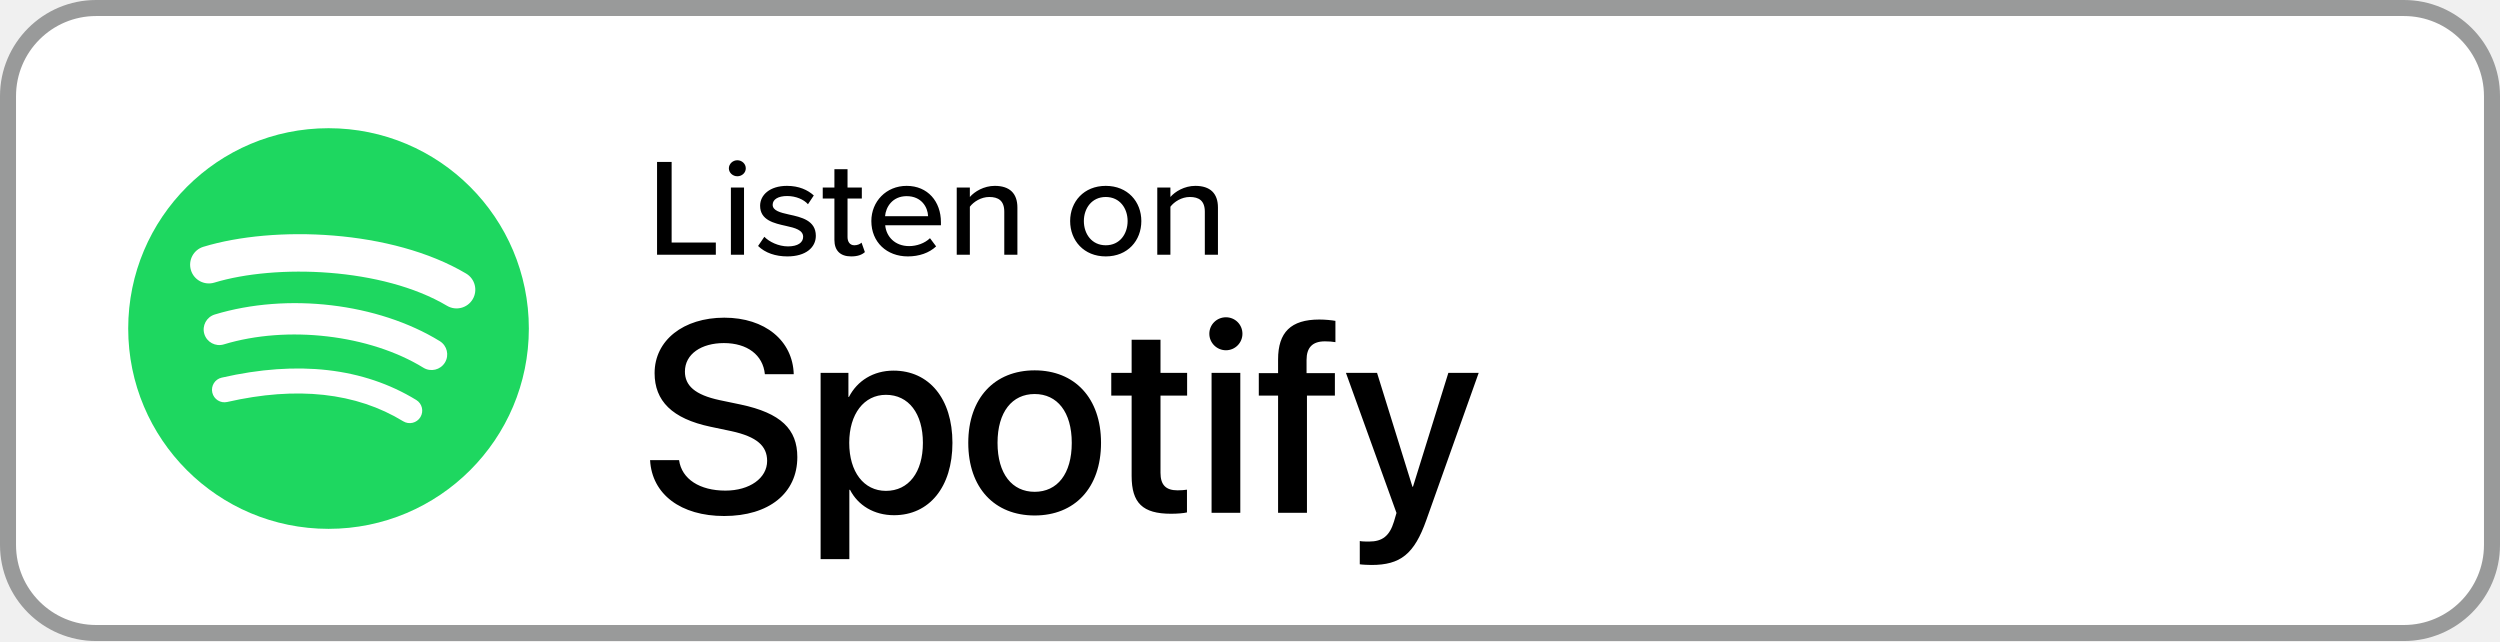
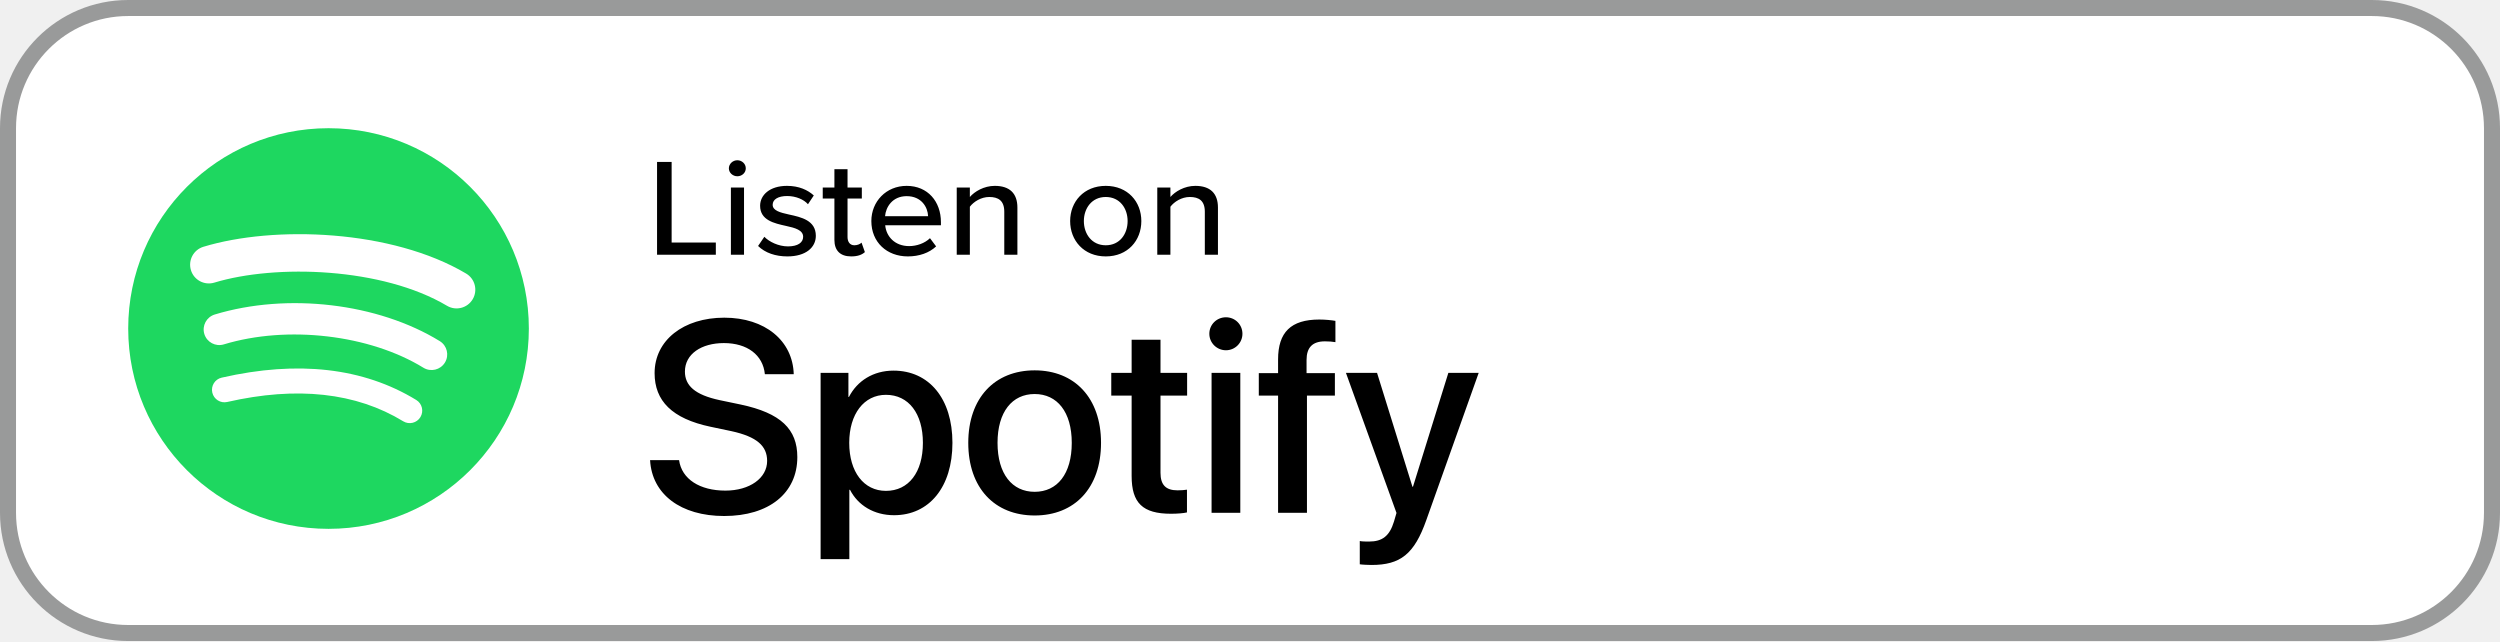
<svg xmlns="http://www.w3.org/2000/svg" width="156" height="40" viewBox="0 0 156 40" fill="none">
-   <g clip-path="url(#clip0_2640_331)">
-     <rect x="0.5" y="0.5" width="155" height="39" rx="5.5" fill="white" stroke="#999A9A" />
-     <path d="M41 15.896V10.104H41.91V15.132H44.668V15.896H41ZM46.009 10.999C45.727 10.999 45.481 10.781 45.481 10.504C45.481 10.226 45.727 10 46.009 10C46.3 10 46.537 10.226 46.537 10.504C46.537 10.781 46.3 10.999 46.009 10.999ZM45.608 15.896V11.702H46.427V15.896H45.608ZM47.304 15.349L47.695 14.776C47.996 15.088 48.578 15.375 49.17 15.375C49.789 15.375 50.116 15.132 50.116 14.776C50.116 14.359 49.616 14.22 49.051 14.098C48.305 13.933 47.431 13.742 47.431 12.839C47.431 12.171 48.032 11.598 49.106 11.598C49.862 11.598 50.408 11.858 50.781 12.197L50.417 12.744C50.162 12.449 49.67 12.232 49.115 12.232C48.56 12.232 48.214 12.44 48.214 12.779C48.214 13.143 48.687 13.265 49.233 13.386C49.998 13.551 50.908 13.751 50.908 14.715C50.908 15.436 50.289 16 49.133 16C48.396 16 47.75 15.783 47.304 15.349ZM53.114 16C52.422 16 52.067 15.627 52.067 14.967V12.388H51.339V11.702H52.067V10.556H52.886V11.702H53.778V12.388H52.886V14.793C52.886 15.088 53.032 15.305 53.314 15.305C53.505 15.305 53.678 15.227 53.76 15.14L53.969 15.731C53.796 15.887 53.541 16 53.114 16ZM54.372 13.794C54.372 12.579 55.292 11.598 56.575 11.598C57.895 11.598 58.714 12.579 58.714 13.864V14.055H55.237C55.301 14.767 55.847 15.357 56.73 15.357C57.194 15.357 57.704 15.184 58.031 14.863L58.414 15.375C57.977 15.783 57.358 16 56.648 16C55.337 16 54.372 15.114 54.372 13.794ZM56.575 12.24C55.692 12.24 55.273 12.918 55.228 13.491H57.913C57.895 12.935 57.503 12.24 56.575 12.24ZM62.667 15.896V13.213C62.667 12.518 62.294 12.292 61.729 12.292C61.22 12.292 60.755 12.588 60.519 12.9V15.896H59.7V11.702H60.519V12.292C60.81 11.954 61.393 11.598 62.075 11.598C63.004 11.598 63.486 12.067 63.486 12.952V15.896H62.667ZM68.998 16C67.633 16 66.777 15.01 66.777 13.794C66.777 12.588 67.633 11.598 68.998 11.598C70.372 11.598 71.219 12.588 71.219 13.794C71.219 15.01 70.372 16 68.998 16ZM68.998 15.305C69.881 15.305 70.363 14.593 70.363 13.794C70.363 13.004 69.881 12.292 68.998 12.292C68.124 12.292 67.633 13.004 67.633 13.794C67.633 14.593 68.124 15.305 68.998 15.305ZM75.181 15.896V13.213C75.181 12.518 74.808 12.292 74.243 12.292C73.734 12.292 73.269 12.588 73.033 12.9V15.896H72.214V11.702H73.033V12.292C73.324 11.954 73.907 11.598 74.589 11.598C75.518 11.598 76 12.067 76 12.952V15.896H75.181Z" fill="black" />
-     <path fill-rule="evenodd" clip-rule="evenodd" d="M27.894 19.081C23.865 16.689 17.219 16.469 13.372 17.636C12.754 17.823 12.101 17.475 11.914 16.857C11.727 16.239 12.075 15.586 12.693 15.399C17.109 14.058 24.449 14.317 29.088 17.071C29.643 17.401 29.825 18.118 29.496 18.673C29.167 19.228 28.448 19.411 27.894 19.081ZM27.762 22.626C27.48 23.084 26.88 23.228 26.422 22.947C23.062 20.882 17.94 20.284 13.966 21.49C13.45 21.646 12.906 21.355 12.75 20.841C12.594 20.325 12.885 19.782 13.4 19.625C17.939 18.248 23.583 18.915 27.442 21.286C27.9 21.568 28.044 22.168 27.762 22.626ZM26.233 26.029C26.008 26.398 25.528 26.513 25.161 26.289C22.226 24.495 18.531 24.09 14.18 25.083C13.761 25.18 13.343 24.917 13.247 24.497C13.151 24.078 13.413 23.66 13.833 23.565C18.595 22.476 22.679 22.945 25.974 24.958C26.342 25.182 26.457 25.662 26.233 26.029ZM20.5 8C13.597 8 8 13.596 8 20.5C8 27.404 13.597 33 20.5 33C27.404 33 33 27.404 33 20.5C33 13.596 27.404 8 20.5 8Z" fill="#1ED760" />
-     <path d="M45.188 32.199C47.977 32.199 49.753 30.78 49.753 28.522C49.753 26.779 48.724 25.774 46.218 25.243L44.907 24.969C43.355 24.637 42.739 24.056 42.739 23.185C42.739 22.089 43.769 21.408 45.171 21.408C46.624 21.408 47.612 22.147 47.728 23.351H49.529C49.471 21.259 47.736 19.823 45.197 19.823C42.648 19.823 40.847 21.234 40.847 23.284C40.847 25.011 41.934 26.123 44.334 26.629L45.636 26.903C47.238 27.252 47.869 27.833 47.869 28.763C47.869 29.834 46.782 30.614 45.264 30.614C43.669 30.614 42.541 29.9 42.374 28.713H40.565C40.681 30.846 42.482 32.199 45.188 32.199ZM52.999 34.889V30.564H53.041C53.539 31.535 54.535 32.149 55.788 32.149C57.98 32.149 59.432 30.398 59.432 27.634C59.432 24.87 57.971 23.127 55.755 23.127C54.493 23.127 53.489 23.766 52.974 24.77H52.941V23.268H51.206V34.889H52.999ZM55.282 30.63C53.904 30.63 52.992 29.452 52.992 27.634C52.992 25.832 53.913 24.637 55.282 24.637C56.702 24.637 57.589 25.808 57.589 27.634C57.589 29.468 56.702 30.63 55.282 30.63ZM64.562 32.166C67.061 32.166 68.704 30.448 68.704 27.634C68.704 24.828 67.052 23.11 64.562 23.11C62.072 23.11 60.42 24.828 60.42 27.634C60.42 30.448 62.063 32.166 64.562 32.166ZM64.562 30.689C63.16 30.689 62.246 29.576 62.246 27.634C62.246 25.7 63.16 24.587 64.562 24.587C65.966 24.587 66.878 25.7 66.878 27.634C66.878 29.576 65.974 30.689 64.562 30.689ZM73.07 32.058C73.469 32.058 73.868 32.025 74.067 31.975V30.556C73.951 30.581 73.66 30.597 73.477 30.597C72.747 30.597 72.415 30.257 72.415 29.502V24.687H74.076V23.268H72.415V21.201H70.614V23.268H69.343V24.687H70.614V29.701C70.614 31.386 71.302 32.058 73.07 32.058ZM76.499 21.856C77.072 21.856 77.528 21.392 77.528 20.827C77.528 20.254 77.072 19.798 76.499 19.798C75.927 19.798 75.462 20.254 75.462 20.827C75.462 21.392 75.927 21.856 76.499 21.856ZM77.395 32V23.268H75.602V32H77.395ZM81.554 32V24.687H83.297V23.284H81.529V22.462C81.529 21.69 81.894 21.3 82.674 21.3C82.915 21.3 83.156 21.317 83.33 21.35V20.022C83.098 19.98 82.691 19.939 82.326 19.939C80.549 19.939 79.752 20.736 79.752 22.429V23.284H78.549V24.687H79.752V32H81.554ZM85.58 35.254C87.389 35.254 88.252 34.573 89.001 32.456L92.27 23.268H90.377L88.169 30.373H88.136L85.928 23.268H83.987L87.141 32.008C87.141 32.017 86.983 32.531 86.983 32.548C86.709 33.444 86.26 33.793 85.43 33.793C85.281 33.793 84.983 33.793 84.85 33.76V35.212C84.983 35.237 85.43 35.254 85.58 35.254Z" fill="black" />
-   </g>
-   <defs>
-     <clipPath id="clip0_2640_331">
-       <rect width="156" height="40" fill="white" />
-     </clipPath>
-   </defs>
+   <rect x="0.5" y="0.5" width="155" height="39" rx="7.5" fill="white" />
+   <rect x="0.5" y="0.5" width="155" height="39" rx="7.5" stroke="#999A9A" />
+   <path d="M41 15.896V10.104H41.91V15.132H44.668V15.896H41ZM46.009 10.999C45.727 10.999 45.481 10.781 45.481 10.504C45.481 10.226 45.727 10 46.009 10C46.3 10 46.537 10.226 46.537 10.504C46.537 10.781 46.3 10.999 46.009 10.999ZM45.608 15.896V11.702H46.427V15.896H45.608ZM47.304 15.349L47.695 14.776C47.996 15.088 48.578 15.375 49.17 15.375C49.789 15.375 50.116 15.132 50.116 14.776C50.116 14.359 49.616 14.22 49.051 14.098C48.305 13.933 47.431 13.742 47.431 12.839C47.431 12.171 48.032 11.598 49.106 11.598C49.862 11.598 50.408 11.858 50.781 12.197L50.417 12.744C50.162 12.449 49.67 12.232 49.115 12.232C48.56 12.232 48.214 12.44 48.214 12.779C48.214 13.143 48.687 13.265 49.233 13.386C49.998 13.551 50.908 13.751 50.908 14.715C50.908 15.436 50.289 16 49.133 16C48.396 16 47.75 15.783 47.304 15.349ZM53.114 16C52.422 16 52.067 15.627 52.067 14.967V12.388H51.339V11.702H52.067V10.556H52.886V11.702H53.778V12.388H52.886V14.793C52.886 15.088 53.032 15.305 53.314 15.305C53.505 15.305 53.678 15.227 53.76 15.14L53.969 15.731C53.796 15.887 53.541 16 53.114 16ZM54.372 13.794C54.372 12.579 55.292 11.598 56.575 11.598C57.895 11.598 58.714 12.579 58.714 13.864V14.055H55.237C55.301 14.767 55.847 15.357 56.73 15.357C57.194 15.357 57.704 15.184 58.031 14.863L58.414 15.375C57.977 15.783 57.358 16 56.648 16C55.337 16 54.372 15.114 54.372 13.794ZM56.575 12.24C55.692 12.24 55.273 12.918 55.228 13.491H57.913C57.895 12.935 57.503 12.24 56.575 12.24ZM62.667 15.896V13.213C62.667 12.518 62.294 12.292 61.729 12.292C61.22 12.292 60.755 12.588 60.519 12.9V15.896H59.7V11.702H60.519V12.292C60.81 11.954 61.393 11.598 62.075 11.598C63.004 11.598 63.486 12.067 63.486 12.952V15.896H62.667ZM68.998 16C67.633 16 66.777 15.01 66.777 13.794C66.777 12.588 67.633 11.598 68.998 11.598C70.372 11.598 71.219 12.588 71.219 13.794C71.219 15.01 70.372 16 68.998 16ZM68.998 15.305C69.881 15.305 70.363 14.593 70.363 13.794C70.363 13.004 69.881 12.292 68.998 12.292C68.124 12.292 67.633 13.004 67.633 13.794C67.633 14.593 68.124 15.305 68.998 15.305ZM75.181 15.896V13.213C75.181 12.518 74.808 12.292 74.243 12.292C73.734 12.292 73.269 12.588 73.033 12.9V15.896H72.214V11.702H73.033V12.292C73.324 11.954 73.907 11.598 74.589 11.598C75.518 11.598 76 12.067 76 12.952V15.896H75.181Z" fill="black" />
+   <path fill-rule="evenodd" clip-rule="evenodd" d="M27.894 19.081C23.865 16.689 17.219 16.469 13.372 17.636C12.754 17.823 12.101 17.475 11.914 16.857C11.727 16.239 12.075 15.586 12.693 15.399C17.109 14.058 24.449 14.317 29.088 17.071C29.643 17.401 29.825 18.118 29.496 18.673C29.167 19.228 28.448 19.411 27.894 19.081ZM27.762 22.626C27.48 23.084 26.88 23.228 26.422 22.947C23.062 20.882 17.94 20.284 13.966 21.49C13.45 21.646 12.906 21.355 12.75 20.841C12.594 20.325 12.885 19.782 13.4 19.625C17.939 18.248 23.583 18.915 27.442 21.286C27.9 21.568 28.044 22.168 27.762 22.626ZM26.233 26.029C26.008 26.398 25.528 26.513 25.161 26.289C22.226 24.495 18.531 24.09 14.18 25.083C13.761 25.18 13.343 24.917 13.247 24.497C13.151 24.078 13.413 23.66 13.833 23.565C18.595 22.476 22.679 22.945 25.974 24.958C26.342 25.182 26.457 25.662 26.233 26.029ZM20.5 8C13.597 8 8 13.596 8 20.5C8 27.404 13.597 33 20.5 33C27.404 33 33 27.404 33 20.5C33 13.596 27.404 8 20.5 8Z" fill="#1ED760" />
+   <path d="M45.188 32.199C47.977 32.199 49.753 30.78 49.753 28.522C49.753 26.779 48.724 25.774 46.218 25.243L44.907 24.969C43.355 24.637 42.739 24.056 42.739 23.185C42.739 22.089 43.769 21.408 45.171 21.408C46.624 21.408 47.612 22.147 47.728 23.351H49.529C49.471 21.259 47.736 19.823 45.197 19.823C42.648 19.823 40.847 21.234 40.847 23.284C40.847 25.011 41.934 26.123 44.334 26.629L45.636 26.903C47.238 27.252 47.869 27.833 47.869 28.763C47.869 29.834 46.782 30.614 45.264 30.614C43.669 30.614 42.541 29.9 42.374 28.713H40.565C40.681 30.846 42.482 32.199 45.188 32.199ZM52.999 34.889V30.564H53.041C53.539 31.535 54.535 32.149 55.788 32.149C57.98 32.149 59.432 30.398 59.432 27.634C59.432 24.87 57.971 23.127 55.755 23.127C54.493 23.127 53.489 23.766 52.974 24.77H52.941V23.268H51.206V34.889H52.999ZM55.282 30.63C53.904 30.63 52.992 29.452 52.992 27.634C52.992 25.832 53.913 24.637 55.282 24.637C56.702 24.637 57.589 25.808 57.589 27.634C57.589 29.468 56.702 30.63 55.282 30.63ZM64.562 32.166C67.061 32.166 68.704 30.448 68.704 27.634C68.704 24.828 67.052 23.11 64.562 23.11C62.072 23.11 60.42 24.828 60.42 27.634C60.42 30.448 62.063 32.166 64.562 32.166ZM64.562 30.689C63.16 30.689 62.246 29.576 62.246 27.634C62.246 25.7 63.16 24.587 64.562 24.587C65.966 24.587 66.878 25.7 66.878 27.634C66.878 29.576 65.974 30.689 64.562 30.689ZM73.07 32.058C73.469 32.058 73.868 32.025 74.067 31.975V30.556C73.951 30.581 73.66 30.597 73.477 30.597C72.747 30.597 72.415 30.257 72.415 29.502V24.687H74.076V23.268H72.415V21.201H70.614V23.268H69.343V24.687H70.614V29.701C70.614 31.386 71.302 32.058 73.07 32.058ZM76.499 21.856C77.071 21.856 77.528 21.392 77.528 20.827C77.528 20.254 77.071 19.798 76.499 19.798C75.926 19.798 75.462 20.254 75.462 20.827C75.462 21.392 75.926 21.856 76.499 21.856ZM77.395 32V23.268H75.602V32H77.395ZM81.554 32V24.687H83.297V23.284H81.529V22.462C81.529 21.69 81.894 21.3 82.674 21.3C82.915 21.3 83.156 21.317 83.33 21.35V20.022C83.098 19.98 82.691 19.939 82.326 19.939C80.549 19.939 79.752 20.736 79.752 22.429V23.284H78.549V24.687H79.752V32H81.554ZM85.58 35.254C87.389 35.254 88.252 34.573 89.001 32.456L92.27 23.268H90.377L88.169 30.373H88.136L85.928 23.268H83.987L87.141 32.008C87.141 32.017 86.983 32.531 86.983 32.548C86.709 33.444 86.26 33.793 85.43 33.793C85.281 33.793 84.983 33.793 84.85 33.76V35.212C84.983 35.237 85.43 35.254 85.58 35.254Z" fill="black" />
</svg>
